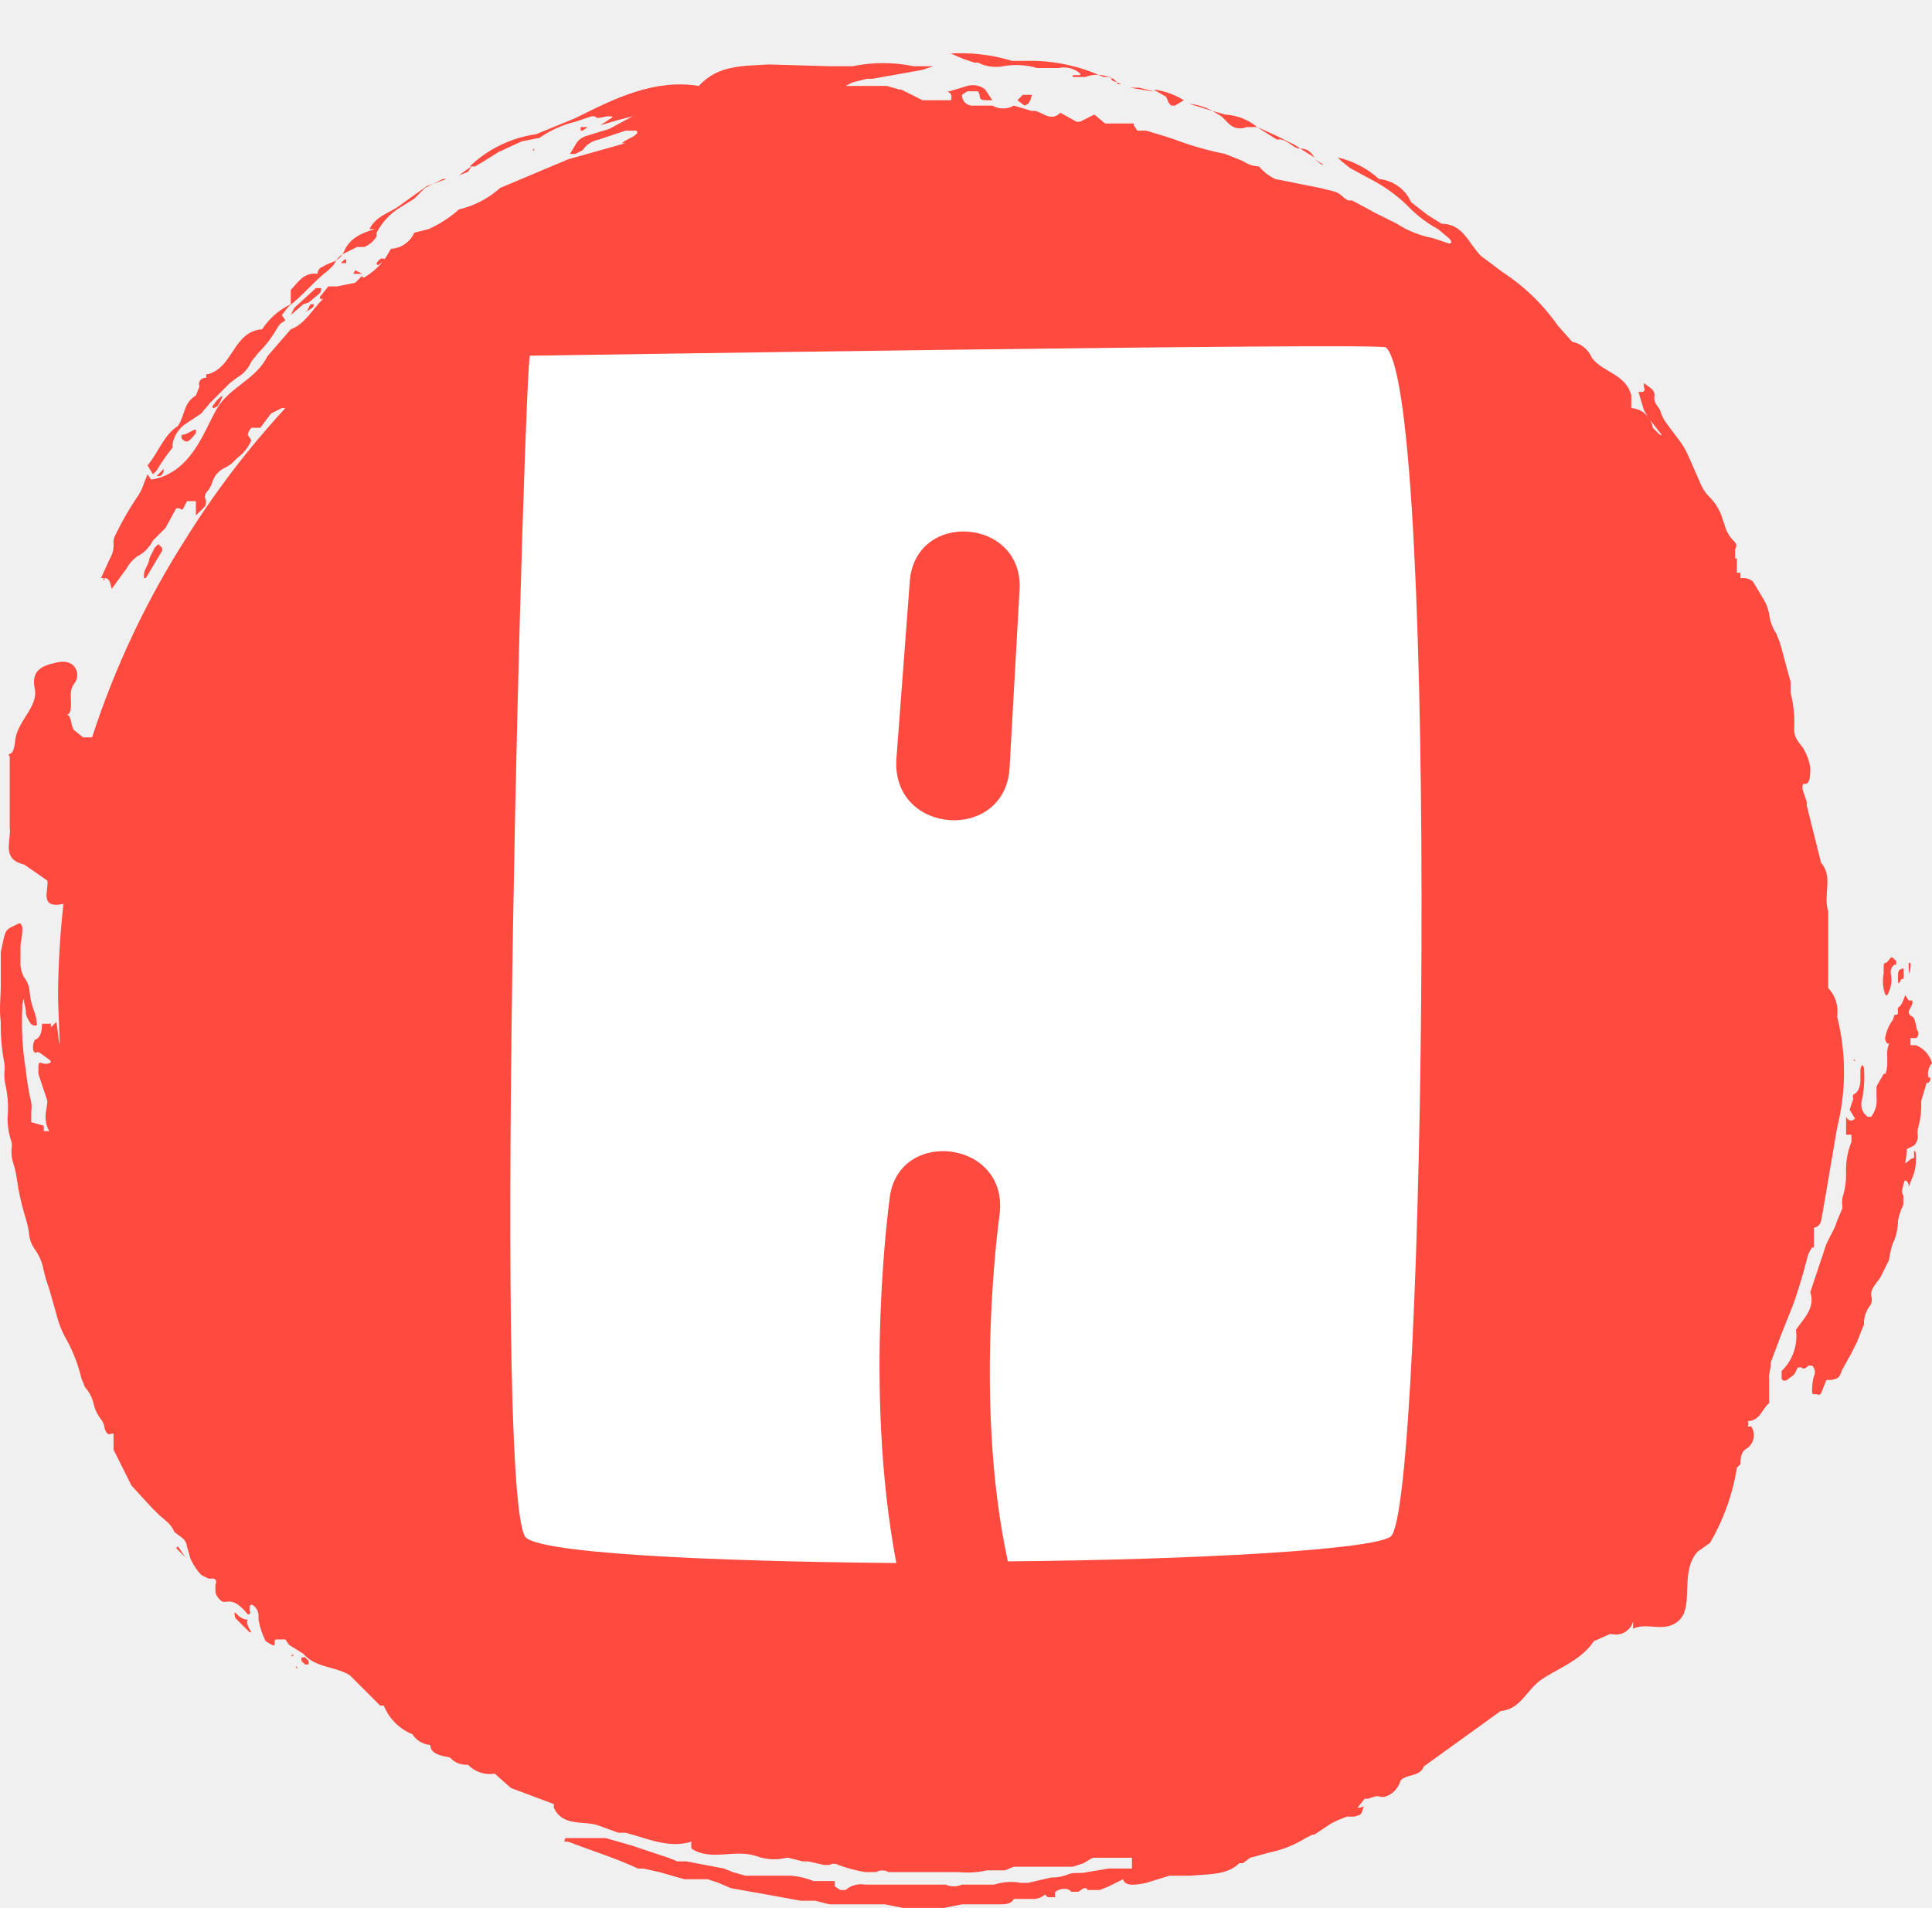
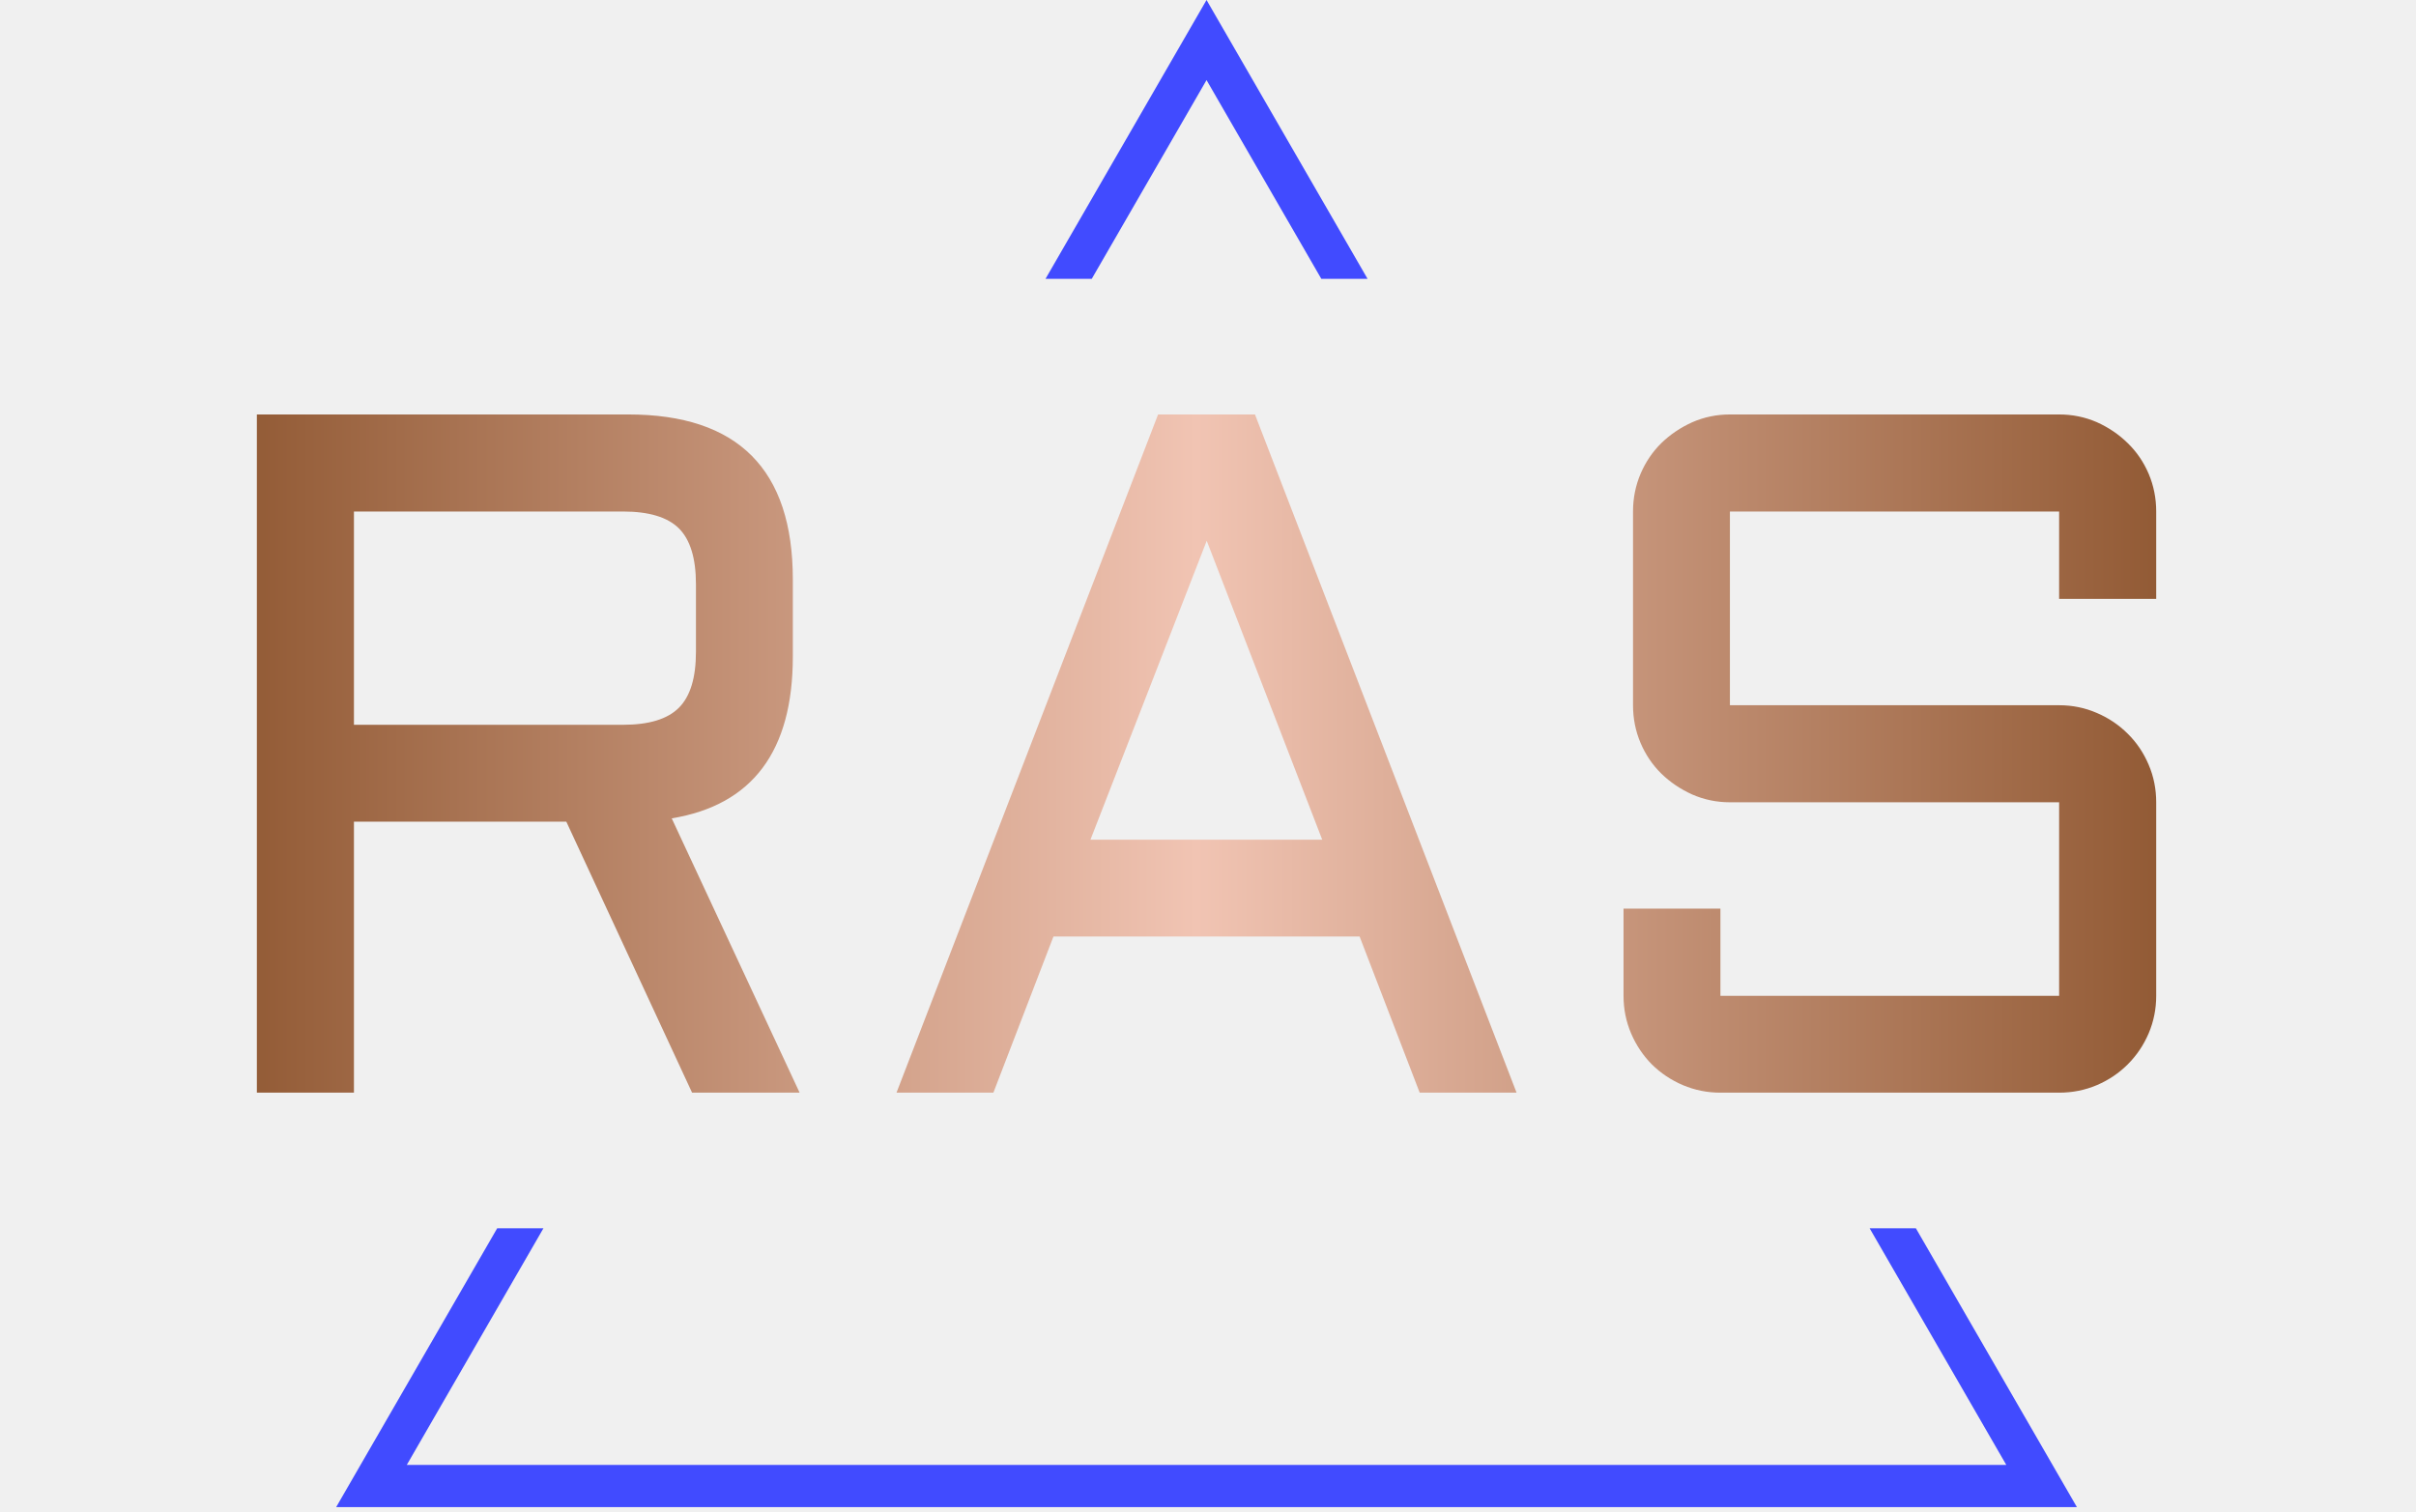
- <svg xmlns="http://www.w3.org/2000/svg" width="308.761" height="304.916" viewBox="0 0 106.008 104.687" class="css-1j8o68f" version="1.1" id="svg23">
-   <defs id="SvgjsDefs2684" />
-   <g id="SvgjsG2685" featurekey="rootContainer" transform="matrix(0.9820593,0,0,0.9820593,-0.05456052,0)" fill="#ff4a3f">
-     <g id="g17">
-       <path d="M19.8 15.3h.5l-.4-.2zm.5.1zm.8-.7c0 .1 0 .1.1.1l.4-.3c-.2-.1-.3-.1-.5.2zm.4-.2zm-4.1 2.3zm-.2.6l.3-.2c.1-.1.1-.2.1-.2h-.2l-.2.4c-.1-.1-.1 0 0 0zm2.2-2.9h-.1l-.2.2h.3zm-2.1 2.4l.6-.5c.1-.1.1-.2.1-.3h-.3l-1.2 1.1-.2.4.7-.6zm-1.1.8z" id="path3" />
-       <path d="M9.7 25v-.2a1.7 1.7 0 0 1 .7-1.1l.9-.6.5-.6.7-.7.4-.4.4-.3a1.9 1.9 0 0 0 .8-.9l.4-.5a5.9 5.9 0 0 0 1-1.3l.2-.3.3-.2-.2-.3.4-.5c.8-.6 1.4-1.4 2.2-2l.3-.3a1.4 1.4 0 0 1 .5-.6l.8-.4h.4a1.4 1.4 0 0 0 .7-.6V13a3.5 3.5 0 0 1 1.3-1.4l.8-.5.2-.2.4-.4 1-.5h.2l-1.1.4-1.4 1c-.6.5-1.4.6-1.8 1.4h.3c-.7.2-1.4.5-1.7 1.2s-.8.6-1.2.9a.4.4 0 0 0-.3.4c-.8-.1-1.1.5-1.5.9v.8a3.9 3.9 0 0 0-1.6 1.4c-1.6.1-1.6 2.1-3 2.5h-.1a.2.2 0 0 0 0 .2c-.3 0-.5.2-.4.5l-.2.5c-.7.4-.6 1.1-1 1.7-.8.5-1.1 1.5-1.7 2.2l.3.5.2-.2a11.6 11.6 0 0 1 .9-1.3zM53.9 3.3l.6.2h.2a2.2 2.2 0 0 0 1.4.2 4.1 4.1 0 0 1 1.9.1h1.2a1.4 1.4 0 0 1 1.2.3.1.1 0 0 1 0 .1H60a.1.1 0 0 0 0 .1h.7a1.8 1.8 0 0 1 1.3 0c.2 0 .1.1.2.2l.5.2h-.2c-.2-.4-.5-.4-.8-.4a9.7 9.7 0 0 0-4.3-.9h-.8A9.8 9.8 0 0 0 53 3h.2zm7.3 3.1zM50.3 4.7zm10.9 1.7h.2-.2zM19 14.7zm32.1-10zm17.6 2.2a.9.9 0 0 0 1 .2h.6a3.1 3.1 0 0 0-1.8-.7l-.7-.2.5.3zm-3.4-1.3c0 .1.1.2.2.3h.2l.5-.3a4.2 4.2 0 0 0-1.7-.6l.7.4zm7.4 2.7l.8.5c-.2-.3-.4-.5-.8-.5z" id="path5" />
-       <path d="M99 76.1l.6-1.6.6-1.5c.2-.5.6-1.8.8-2.6a1.7 1.7 0 0 1 .3-.7h.1v-1.1c.5-.1.4-.6.5-.9l.8-4.7a12.7 12.7 0 0 0 0-6.2 1.9 1.9 0 0 0-.5-1.6v-4.3c-.3-.9.3-1.9-.4-2.7L101 45a.4.4 0 0 0 0-.2l-.2-.6a.5.5 0 0 1 0-.4h.1c.3 0 .3-.5.3-.9a3 3 0 0 0-.4-1.1l-.3-.4a1.1 1.1 0 0 1-.2-.7 6.7 6.7 0 0 0-.2-2v-.6c-.2-.7-.4-1.5-.6-2.2l-.2-.5a2.5 2.5 0 0 1-.4-1.1 2.5 2.5 0 0 0-.3-.8l-.6-1a.8.8 0 0 0-.6-.2h-.1V32h-.2v-.8H97V31a.4.4 0 0 0 0-.1v-.2c.1-.2.1-.3-.1-.5a1.8 1.8 0 0 1-.4-.6l-.2-.6a2.9 2.9 0 0 0-.7-1.2 2.2 2.2 0 0 1-.5-.7l-.7-1.6a4.3 4.3 0 0 0-.6-1l-.6-.8a2.4 2.4 0 0 1-.4-.8l-.2-.3a.6.6 0 0 1-.1-.5.5.5 0 0 0-.2-.4l-.4-.3v.2c.1.2 0 .3-.1.3h-.2l.3 1 .3.5.7.9h-.1l-.2-.2-.2-.2a1.3 1.3 0 0 0-1.2-1.1v-.7c-.3-1.2-1.6-1.3-2.2-2.1a1.5 1.5 0 0 0-1.1-.9l-.8-.9a11.3 11.3 0 0 0-3.1-3l-.8-.6-.4-.3c-.7-.7-1-1.8-2.2-1.8l-.8-.5-.9-.7a2.2 2.2 0 0 0-1.8-1.3 5.1 5.1 0 0 0-2.3-1.2l.2.2.5.4 1.3.7a8.5 8.5 0 0 1 2.1 1.6 6.8 6.8 0 0 0 1.5 1.1l.6.5c.1.1.2.2.1.3H81l-.9-.3a5.6 5.6 0 0 1-2-.8l-1.2-.6-1.3-.7h-.2c-.3-.1-.4-.4-.8-.5l-.8-.2-2.5-.5a2.6 2.6 0 0 1-.9-.7 1.7 1.7 0 0 1-.9-.3l-1-.4a18.1 18.1 0 0 1-2.8-.8l-.6-.2-1-.3h-.5l-.2-.3v-.1h-1.6l-.6-.5-.4.2-.4.2h-.2l-.9-.5c-.6.6-1.1-.2-1.6-.1l-1-.3a1.2 1.2 0 0 1-1.2 0h-1.2a.6.6 0 0 1-.5-.6l.3-.2h.6a.7.7 0 0 1 .1.3c0 .2.2.2.5.2h.2l-.4-.6a1.1 1.1 0 0 0-1-.2l-1 .3H53c.3.2.2.3.2.5h-1.6l-.4-.2-.8-.4h-.1l-.7-.2h-2.3l.4-.2.8-.2h.3l1.7-.3 1.1-.2.6-.2h-1.1a8.4 8.4 0 0 0-3.4 0h-1.3L43 3.6c-1.4.1-2.8 0-3.9 1.2-2.5-.4-4.7.7-6.9 1.8l-2.2.9a6.7 6.7 0 0 0-3.7 1.8h.3l.5-.3.8-.5 1.3-.6 1-.2a6 6 0 0 1 2-.9l.9-.3h.2c.1.2.5 0 .7 0h.2c.1 0 .1.1 0 .1l-.6.4 1-.3.8-.2-1.3.7-1.3.4a1 1 0 0 0-.6.5l-.3.5h.3l.4-.2a1.4 1.4 0 0 1 .9-.6l1.5-.5h.5a.1.1 0 0 1 .1.2c-.2.2-.6.3-.8.5h.2l-3.2.9-3.8 1.6a5.2 5.2 0 0 1-2.3 1.2 6.6 6.6 0 0 1-1.7 1.1l-.8.2a1.5 1.5 0 0 1-1.3.9l-.3.5a3.7 3.7 0 0 1-1.2 1.1h-.1v-.1l-.2.2-.2.2-1 .2h-.5l-.4.5c-.1.1-.1.2 0 .2h.1c-.6.6-1 1.4-1.8 1.7L15 19.9c-.6 1.2-1.8 1.6-2.6 2.6s-1.4 3.9-3.9 4.3l-.2-.3-.2.5a2.7 2.7 0 0 1-.4.8 16.9 16.9 0 0 0-1.2 2.1.8.8 0 0 0-.1.5 1.4 1.4 0 0 1-.2.8l-.5 1.1h.2c.3 0 .3.3.4.6l.8-1.1a2.2 2.2 0 0 1 .6-.7 2 2 0 0 0 .9-.9l.3-.3.4-.4.6-1.1h.2c.1.1.1.1.2 0l.2-.4h.5v.8l.5-.5a.5.5 0 0 0 0-.5.4.4 0 0 1 .1-.3 1.5 1.5 0 0 0 .3-.5 1.3 1.3 0 0 1 .8-.9l.3-.2.3-.3a2.4 2.4 0 0 0 .8-1l-.2-.3c0-.1.1-.3.2-.4h.5l.6-.8.6-.3h.2a48.8 48.8 0 0 0-5.5 7.2h-.1.1a48.4 48.4 0 0 0-5.3 11.2h-.5l-.5-.4c-.2-.2-.1-.7-.4-.9h.1c.3-.5-.1-1.2.3-1.7s.1-1.4-.9-1.2-1.5.5-1.3 1.5-1 1.8-1.1 2.9-.5.5-.3.9v3.9c.1.8-.5 1.8.8 2.1l1.3.9c.1.5-.5 1.6.9 1.3a49.2 49.2 0 0 0-.3 5c0 1.1.1 2.2.1 3.3v-.4c-.1-.4-.1-.8-.2-1.3l-.3.3v-.2h-.5c0 .5-.1.8-.4.9a.9.9 0 0 0-.1.5c0 .1.1.3.2.2s.4.2.7.4-.2.3-.4.2-.2.1-.2.3v.3l.5 1.5c0 .3-.1.6-.1.9a1.7 1.7 0 0 0 .2.8h-.3v-.3l-.7-.2v-.6a1.5 1.5 0 0 0 0-.5 14.6 14.6 0 0 1-.3-1.8 16.6 16.6 0 0 1-.2-3.5.9.9 0 0 1 .1-.5v.2a2.9 2.9 0 0 1 .1.5.8.8 0 0 0 .1.4c.1.2.2.4.4.4s.1-.1.1-.2a2.1 2.1 0 0 0-.1-.5 4.2 4.2 0 0 1-.3-1.3 1.5 1.5 0 0 0-.3-.7 1.6 1.6 0 0 1-.2-.9v-.8c0-.3.1-.6.1-.9a.5.5 0 0 0-.1-.4h-.1c-.8.4-.7.2-1 1.6V55c0 .7-.1 1.4 0 2.1a10.8 10.8 0 0 0 .2 2.3 1.8 1.8 0 0 1 0 .5 3.1 3.1 0 0 0 .1.9 5.9 5.9 0 0 1 .1 1.3 3.9 3.9 0 0 0 .2 1.7 1.2 1.2 0 0 1 0 .4 2.1 2.1 0 0 0 .1.8 4.9 4.9 0 0 1 .2.9 14 14 0 0 0 .5 2.2 5 5 0 0 1 .2 1 1.7 1.7 0 0 0 .3.7 2.9 2.9 0 0 1 .5 1.2 8.5 8.5 0 0 0 .3 1l.4 1.4a5.4 5.4 0 0 0 .6 1.5 8.5 8.5 0 0 1 .8 2.1l.2.5a2.1 2.1 0 0 1 .5 1 2.1 2.1 0 0 0 .4.8 1 1 0 0 1 .2.5c.1.3.2.4.4.3h.1v.9l.5 1 .5 1 1.1 1.2.4.4c.3.3.7.5.9 1l.4.3a.7.7 0 0 1 .3.5l.2.7a3.3 3.3 0 0 0 .6.9l.4.2h.3a.2.2 0 0 1 .1.3 2.5 2.5 0 0 0 0 .5.9.9 0 0 0 .4.5h.2c.4-.1.8.2 1.2.7h.1c0-.1.1-.1 0-.2v-.2c0-.1.1-.2.2-.1a.7.7 0 0 1 .3.6v.2a4.3 4.3 0 0 0 .4 1.2c.5.3.5.3.5.1s0-.2.2-.2h.4l.2.3.8.5c.7.8 1.8.7 2.6 1.2l1.7 1.7h.2a2.9 2.9 0 0 0 1.6 1.6 1.3 1.3 0 0 0 1 .6c0 .5.6.6 1.1.7a1.2 1.2 0 0 0 .8.4h.2a1.7 1.7 0 0 0 1.5.5l.9.8 2.4.9v.2c.5 1.1 1.7.7 2.5 1l1.1.4h.4c1.2.3 2.4.9 3.7.5a.7.7 0 0 0 0 .4c1.1.7 2.4 0 3.6.4a2.9 2.9 0 0 0 1.7.1h.1l.8.2h.3l.9.2h.3a.5.5 0 0 1 .5 0 7.9 7.9 0 0 0 1.5.4h.6a.7.7 0 0 1 .7 0h3.9a5 5 0 0 0 1.6-.1h1l.5-.2H60l.6-.2.5-.3h2.2v.6H62l-1.2.2c-.4.1-.7 0-1 .1a2.4 2.4 0 0 1-1 .2l-1.3.3h-.4a3.1 3.1 0 0 0-1.5.1h-1.8a1.1 1.1 0 0 1-.9 0h-4.5a1.3 1.3 0 0 0-1.1.3H47l-.3-.2v-.3h-1.2a4.1 4.1 0 0 0-1.3-.3h-2.5l-.7-.2-.5-.2-2.1-.4h-.5l-.5-.2-2.1-.7-1.4-.4h-2.2c-.1 0-.1.1-.1.2h.2c1.3.5 2.6.9 3.9 1.5h.3l.9.2 1.4.4h1.3l.6.2.7.3 1.7.3 1.1.2 1.1.2h.8l.8.2h3.1l1 .2h2.3l1-.2H56c.4 0 .6-.1.7-.3h1a1 1 0 0 0 .8-.3c-.1.1 0 .1.1.2h.4v-.2c0-.1 0-.1.2-.2s.6-.1.7.1h.4l.3-.2c.2 0 .2 0 .2.1h.7l.5-.2.8-.4c.1.3.4.4 1.3.2l1.3-.4h1.2c.9-.1 2 0 2.7-.7h.2l.4-.3 1.1-.3a6.1 6.1 0 0 0 2-.8l.4-.2h.1l.9-.6.4-.2.5-.2h.4c.4-.1.4-.1.5-.4s0-.1-.2-.1h-.1l.4-.5h.2c.3-.1.5-.2.7-.1h.2a1.3 1.3 0 0 0 .9-.9c.3-.4 1.1-.2 1.3-.8l4.3-3.1c1.1-.1 1.4-1.1 2.2-1.7s2.3-1.1 3-2.2l.9-.4h.1a1 1 0 0 0 1.2-.7v.4c.8-.4 1.8.3 2.6-.5s0-2.7 1-3.8l.7-.5a12.1 12.1 0 0 0 1.5-4.2l.2-.2c0-.3 0-.7.4-.9a.9.9 0 0 0 .2-1.2h-.2a.3.3 0 0 0 0-.3c.7 0 .8-.7 1.2-1V77a.5.5 0 0 1 0-.2 3.8 3.8 0 0 0 .1-.7zM5.9 32.2z" id="path7" />
-       <path d="M26.4 9.3l-.3.2-.4.3.5-.2zm6.1-2h.1l.3-.2h-.4zm-2.6 1l-.1.1h.1v-.1zm-1.5 1.4zm1.3-.2zm-6.3 3.1zM9.2 26.2l-.4.4H9a.4.4 0 0 0 .2-.4zm3-3.5a2.1 2.1 0 0 0 .3-.6 1.5 1.5 0 0 0-.5.5c-.1.1-.1.2 0 .2zM11 24.2V24c-.2 0-.5.3-.8.3v.2c.3.3.4.2.8-.3zm3 66.2zM73.9 9.2h.1l-.5-.3zm-2.5-1.4c.5-.1.8.4 1.2.5h.1l-.3-.2-1-.5-1.1-.5.3.2zM52.8 3.1zm11.7 2h-.1l-1.2-.2h.5zm2 .7l1.3.4a3.3 3.3 0 0 0-1.3-.4zm-9 0a1 1 0 0 0 .2-.5h-.5l-.3.3.4.3zm9 1.6zM49.9 4.2zm2.9.7zM48.5 4zm13.8 2.1a.5.5 0 0 0 0 .1zm44.8 52.3h-.3V58h.3c.1 0 .2-.3.1-.4s-.1-.7-.3-.8a.3.3 0 0 1-.2-.3l.2-.4a.4.4 0 0 0 0-.2h-.2l-.2-.3c-.1.3-.2.6-.4.7a.5.5 0 0 0 0 .2c0 .1 0 .2-.1.2h-.1a1.1 1.1 0 0 1-.1.3 2.3 2.3 0 0 0-.4.9.4.4 0 0 0 .1.4h.1a1.7 1.7 0 0 0-.1.8v.4a1.8 1.8 0 0 1-.1.5h-.1l-.4.7v.6a1.5 1.5 0 0 1-.3 1.1h-.2l-.2-.2a.9.9 0 0 1-.1-.8 6.5 6.5 0 0 0 .1-1.7c0-.1-.1-.2-.1-.2a.5.5 0 0 0-.1.3v.6c0 .2-.1.6-.3.7s-.1.2-.1.3l-.2.6.3.5c-.2.2-.4.1-.5-.1v1h.3v.4a4.2 4.2 0 0 0-.3 1.4 3.3 3.3 0 0 0 0 .4 4 4 0 0 1-.2 1.3 2 2 0 0 0 0 .6l-.3.7a3.2 3.2 0 0 1-.3.7l-.3.6-.9 2.7c.3.9-.4 1.5-.8 2.1a2.7 2.7 0 0 1-.8 2.3v.4c0 .1.1.2.3.1l.4-.3.2-.4h.2c.1.1.2.1.4-.1h.2a.5.5 0 0 1 .1.6 2.9 2.9 0 0 0-.1.8c0 .1 0 .2.1.2h.2c.1.1.2 0 .3-.3l.2-.5h.3c.4-.1.4-.1.6-.6l.5-.9.3-.6.4-1a1.6 1.6 0 0 1 .3-1 .6.6 0 0 0 .1-.6c0-.2 0-.3.2-.6l.3-.4.5-1a4.7 4.7 0 0 1 .2-.9 3 3 0 0 0 .3-1.3 3.8 3.8 0 0 1 .3-.9v-.5c-.1-.2-.1-.2 0-.6s.1-.2.2-.2a.4.4 0 0 1 .1.3l.2-.5a2.3 2.3 0 0 0 .2-.9v-.3c0-.1 0-.3-.1-.3v.4c-.2 0-.3.2-.5.3a6.4 6.4 0 0 0 .1-.8l.4-.2a.7.7 0 0 0 .2-.6 1.4 1.4 0 0 1 0-.3 4.8 4.8 0 0 0 .2-1.4v-.2l.3-1h.1a.3.3 0 0 0 .1-.3h-.1a.9.9 0 0 1 .2-.8 1.5 1.5 0 0 0-.9-1zm-1.2 7.8zm-.2-9.9zm0 0zM9.1 30.8a.3.3 0 0 0 0-.2l-.2-.2-.2.2-.3.6c0 .3-.3.6-.3.9v.2h.1zm96.3 24.8h.1a1.7 1.7 0 0 0 .2-1.2.5.5 0 0 1 .2-.5h.1v-.2l-.2-.2h-.1c-.1.1-.2.3-.3.3s-.1.1-.1.3v.3a2.2 2.2 0 0 0 .1 1.2zM13.2 90.1c-.1 0 0 .2 0 .3l.8.8h.1c-.2-.3-.3-.6-.2-.7a.9.9 0 0 1-.5-.2zm.8.3zm92.3-35.7h.1a2 2 0 0 0 0-.6c-.3.1-.3.1-.3.6s.1.1.2 0z" id="path9" />
-       <path d="M106.7 62a.6.6 0 0 0 .1-.5c0-.1-.1-.2-.1-.1h-.2v.2c0 .4.1.5.2.4zm.1-8.2h-.1v.6a1 1 0 0 0 .1-.6zM17.1 92.6h-.2v.2l.2.2h.2v-.2zm86.6-33.3c0-.1 0-.1-.1-.1zM9.9 86.5l.5.5-.4-.6z" id="path11" />
-       <circle cx="10.5" cy="87.1" transform="rotate(-24.8 10.4 87.159)" id="circle13" />
-       <path d="M9.7 30.1h-.1v.2-.2h.1zm83.2-6.6l-.2-.3h-.1zm-14.7 77.1zM5.9 32.2zm-.1.2a.3.3 0 0 0 .1-.2v.2zm1.9-4.9zM61.5 2.4zm42.8 58.2v.1-.1zM16.4 92.5h-.1c.1.1.2 0 .1-.1zm.2.7h.1l-.1-.1v.1zm73.9-71.3zm15.2 34.4zM14.6 91.7zm92.1-37zm-.8 11.4zM34.6 0z" id="path15" />
-     </g>
-   </g>
-   <g id="SvgjsG2686" featurekey="nameFeature-0" transform="matrix(2.284354,0,0,2.284354,27.98006,-5.60952)" fill="#ffffff">
-     <path d="M9.6 16.48 l-0.32 4.24 c-0.08 1.8 2.6 1.96 2.72 0.2 l0.24 -4.28 c0.12 -1.76 -2.56 -1.96 -2.64 -0.16 z M0.48 11 l0 0 c0.04 0 20.48 -0.32 20.56 -0.2 c1.28 1.12 0.96 27.8 0.12 28.56 c-0.4 0.32 -4.64 0.56 -9.2 0.6 c-0.84 -3.84 -0.2 -8.32 -0.2 -8.32 c0.24 -1.8 -2.44 -2.12 -2.64 -0.4 c0 0.04 -0.64 4.52 0.16 8.76 c-4.56 -0.04 -8.68 -0.24 -8.92 -0.64 c-0.8 -1.44 0 -28.28 0.12 -28.36 z" id="path20" />
+ <svg xmlns="http://www.w3.org/2000/svg" version="1.1" width="1500" height="939" viewBox="0 0 1500 939">
+   <g transform="matrix(1,0,0,1,-0.9090909,-1.514516)">
+     <svg viewBox="0 0 396 248" data-background-color="#000000" preserveAspectRatio="xMidYMid meet" height="939" width="1500">
+       <g id="tight-bounds" transform="matrix(1,0,0,1,0.24,0.4)">
+         <svg viewBox="0 0 395.52 247.2" height="247.2" width="395.52">
+           <g>
+             <svg />
+           </g>
+           <g>
+             <svg viewBox="0 0 395.52 247.2" height="247.2" width="395.52">
+               <g>
+                 <path d="M55.039 247.2l26.403-45.732 7.584 0-22.403 38.804h262.274l-22.403-38.804 7.584 0 26.403 45.732zM197.76 0l26.403 45.732-7.583 0-18.82-32.596-18.82 32.596-7.583 0z" fill="#414bff" fill-rule="nonzero" stroke="none" stroke-width="1" stroke-linecap="butt" stroke-linejoin="miter" stroke-miterlimit="10" stroke-dasharray="" stroke-dashoffset="0" font-family="none" font-weight="none" font-size="none" text-anchor="none" style="mix-blend-mode: normal" data-fill-palette-color="tertiary" />
+               </g>
+               <g transform="matrix(1,0,0,1,42.03176,67.98)">
+                 <svg viewBox="0 0 311.456 111.24" height="111.24" width="311.456">
+                   <g>
+                     <svg viewBox="0 0 311.456 111.24" height="111.24" width="311.456">
+                       <g>
+                         <svg viewBox="0 0 311.456 111.24" height="111.24" width="311.456">
+                           <g>
+                             <svg viewBox="0 0 311.456 111.24" height="111.24" width="311.456">
+                               <g id="textblocktransform">
+                                 <svg viewBox="0 0 311.456 111.24" height="111.24" width="311.456" id="textblock">
+                                   <g>
+                                     <svg viewBox="0 0 311.456 111.24" height="111.24" width="311.456">
+                                       <g transform="matrix(1,0,0,1,0,0)">
+                                         <svg width="311.456" viewBox="4.49 -35.01 98.02 35.01" height="111.24" data-palette-color="url(#1ce78579-b8f6-4b84-9dac-b2b1448baa43)" />
+                                       </g>
+                                     </svg>
+                                   </g>
+                                 </svg>
+                               </g>
+                             </svg>
+                           </g>
+                           <g />
+                         </svg>
+                       </g>
+                     </svg>
+                   </g>
+                 </svg>
+               </g>
+             </svg>
+           </g>
+           <defs />
+           <mask id="4a67f1d0-22ae-4921-a5d8-1c9011052ac0">
+             <g id="SvgjsG2987">
+               <svg viewBox="0 0 395.52 247.2" height="247.2" width="395.52">
+                 <g>
+                   <svg />
+                 </g>
+                 <g>
+                   <svg viewBox="0 0 395.52 247.2" height="247.2" width="395.52">
+                     <g>
+                       <path d="M55.039 247.2l26.403-45.732 7.584 0-22.403 38.804h262.274l-22.403-38.804 7.584 0 26.403 45.732zM197.76 0l26.403 45.732-7.583 0-18.82-32.596-18.82 32.596-7.583 0z" fill="black" fill-rule="nonzero" stroke="none" stroke-width="1" stroke-linecap="butt" stroke-linejoin="miter" stroke-miterlimit="10" stroke-dasharray="" stroke-dashoffset="0" font-family="none" font-weight="none" font-size="none" text-anchor="none" style="mix-blend-mode: normal" />
+                     </g>
+                     <g transform="matrix(1,0,0,1,42.03176,67.98)">
+                       <svg viewBox="0 0 311.456 111.24" height="111.24" width="311.456">
+                         <g>
+                           <svg viewBox="0 0 311.456 111.24" height="111.24" width="311.456">
+                             <g>
+                               <svg viewBox="0 0 311.456 111.24" height="111.24" width="311.456">
+                                 <g>
+                                   <svg viewBox="0 0 311.456 111.24" height="111.24" width="311.456">
+                                     <g id="SvgjsG2986">
+                                       <svg viewBox="0 0 311.456 111.24" height="111.24" width="311.456" id="SvgjsSvg2985">
+                                         <g>
+                                           <svg viewBox="0 0 311.456 111.24" height="111.24" width="311.456">
+                                             <g transform="matrix(1,0,0,1,0,0)">
+                                               <svg width="311.456" viewBox="4.49 -35.01 98.02 35.01" height="111.24" data-palette-color="url(#1ce78579-b8f6-4b84-9dac-b2b1448baa43)">
+                                                 <path d="M32.15-26.49L32.15-22.51Q32.15-15.19 25.9-14.16L25.9-14.16 32.5 0 26.95 0 20.46-13.99 9.5-13.99 9.5 0 4.49 0 4.49-35.01 23.66-35.01Q32.15-35.01 32.15-26.49L32.15-26.49ZM9.5-30L9.5-18.99 23.39-18.99Q25.39-18.99 26.27-19.87 27.15-20.75 27.15-22.75L27.15-22.75 27.15-26.25Q27.15-28.25 26.27-29.13 25.39-30 23.39-30L23.39-30 9.5-30ZM51-35.01L56-35.01 69.5 0 64.5 0 61.4-8.06 45.6-8.06 42.5 0 37.5 0 51-35.01ZM53.51-28.49L47.51-13.06 59.47-13.06 53.51-28.49ZM97.5-14.99L80.51-14.99Q79.49-14.99 78.57-15.39 77.66-15.8 76.97-16.47 76.29-17.14 75.9-18.05 75.51-18.97 75.51-20L75.51-20 75.51-30Q75.51-31.03 75.9-31.95 76.29-32.86 76.97-33.53 77.66-34.2 78.57-34.61 79.49-35.01 80.51-35.01L80.51-35.01 97.5-35.01Q98.53-35.01 99.45-34.61 100.36-34.2 101.04-33.53 101.73-32.86 102.12-31.95 102.51-31.03 102.51-30L102.51-30 102.51-25.49 97.5-25.49 97.5-30 80.51-30 80.51-20 97.5-20Q98.53-20 99.45-19.6 100.36-19.21 101.04-18.53 101.73-17.85 102.12-16.93 102.51-16.02 102.51-14.99L102.51-14.99 102.51-5Q102.51-3.98 102.12-3.06 101.73-2.15 101.04-1.46 100.36-0.78 99.45-0.39 98.53 0 97.5 0L97.5 0 80.02 0Q79 0 78.08-0.39 77.17-0.78 76.48-1.46 75.8-2.15 75.41-3.06 75.02-3.98 75.02-5L75.02-5 75.02-9.5 80.02-9.5 80.02-5 97.5-5 97.5-14.99Z" opacity="1" transform="matrix(1,0,0,1,0,0)" fill="white" class="wordmark-text-0" id="SvgjsPath2984" />
+                                               </svg>
+                                             </g>
+                                           </svg>
+                                         </g>
+                                       </svg>
+                                     </g>
+                                   </svg>
+                                 </g>
+                                 <g />
+                               </svg>
+                             </g>
+                           </svg>
+                         </g>
+                       </svg>
+                     </g>
+                   </svg>
+                 </g>
+                 <defs>
+                   <mask />
+                 </defs>
+               </svg>
+               <rect width="395.52" height="247.2" fill="black" stroke="none" visibility="hidden" />
+             </g>
+           </mask>
+           <linearGradient x1="0.054" x2="0.941" y1="0.5" y2="0.5" id="1ce78579-b8f6-4b84-9dac-b2b1448baa43">
+             <stop stop-color="#864d25" offset="0" />
+             <stop stop-color="#f1c4b3" offset="0.498" />
+             <stop stop-color="#864d25" offset="1" />
+           </linearGradient>
+           <rect width="395.52" height="247.2" fill="url(#1ce78579-b8f6-4b84-9dac-b2b1448baa43)" mask="url(#4a67f1d0-22ae-4921-a5d8-1c9011052ac0)" data-fill-palette-color="primary" />
+         </svg>
+         <rect width="395.52" height="247.2" fill="none" stroke="none" visibility="hidden" />
+       </g>
+     </svg>
  </g>
</svg>
